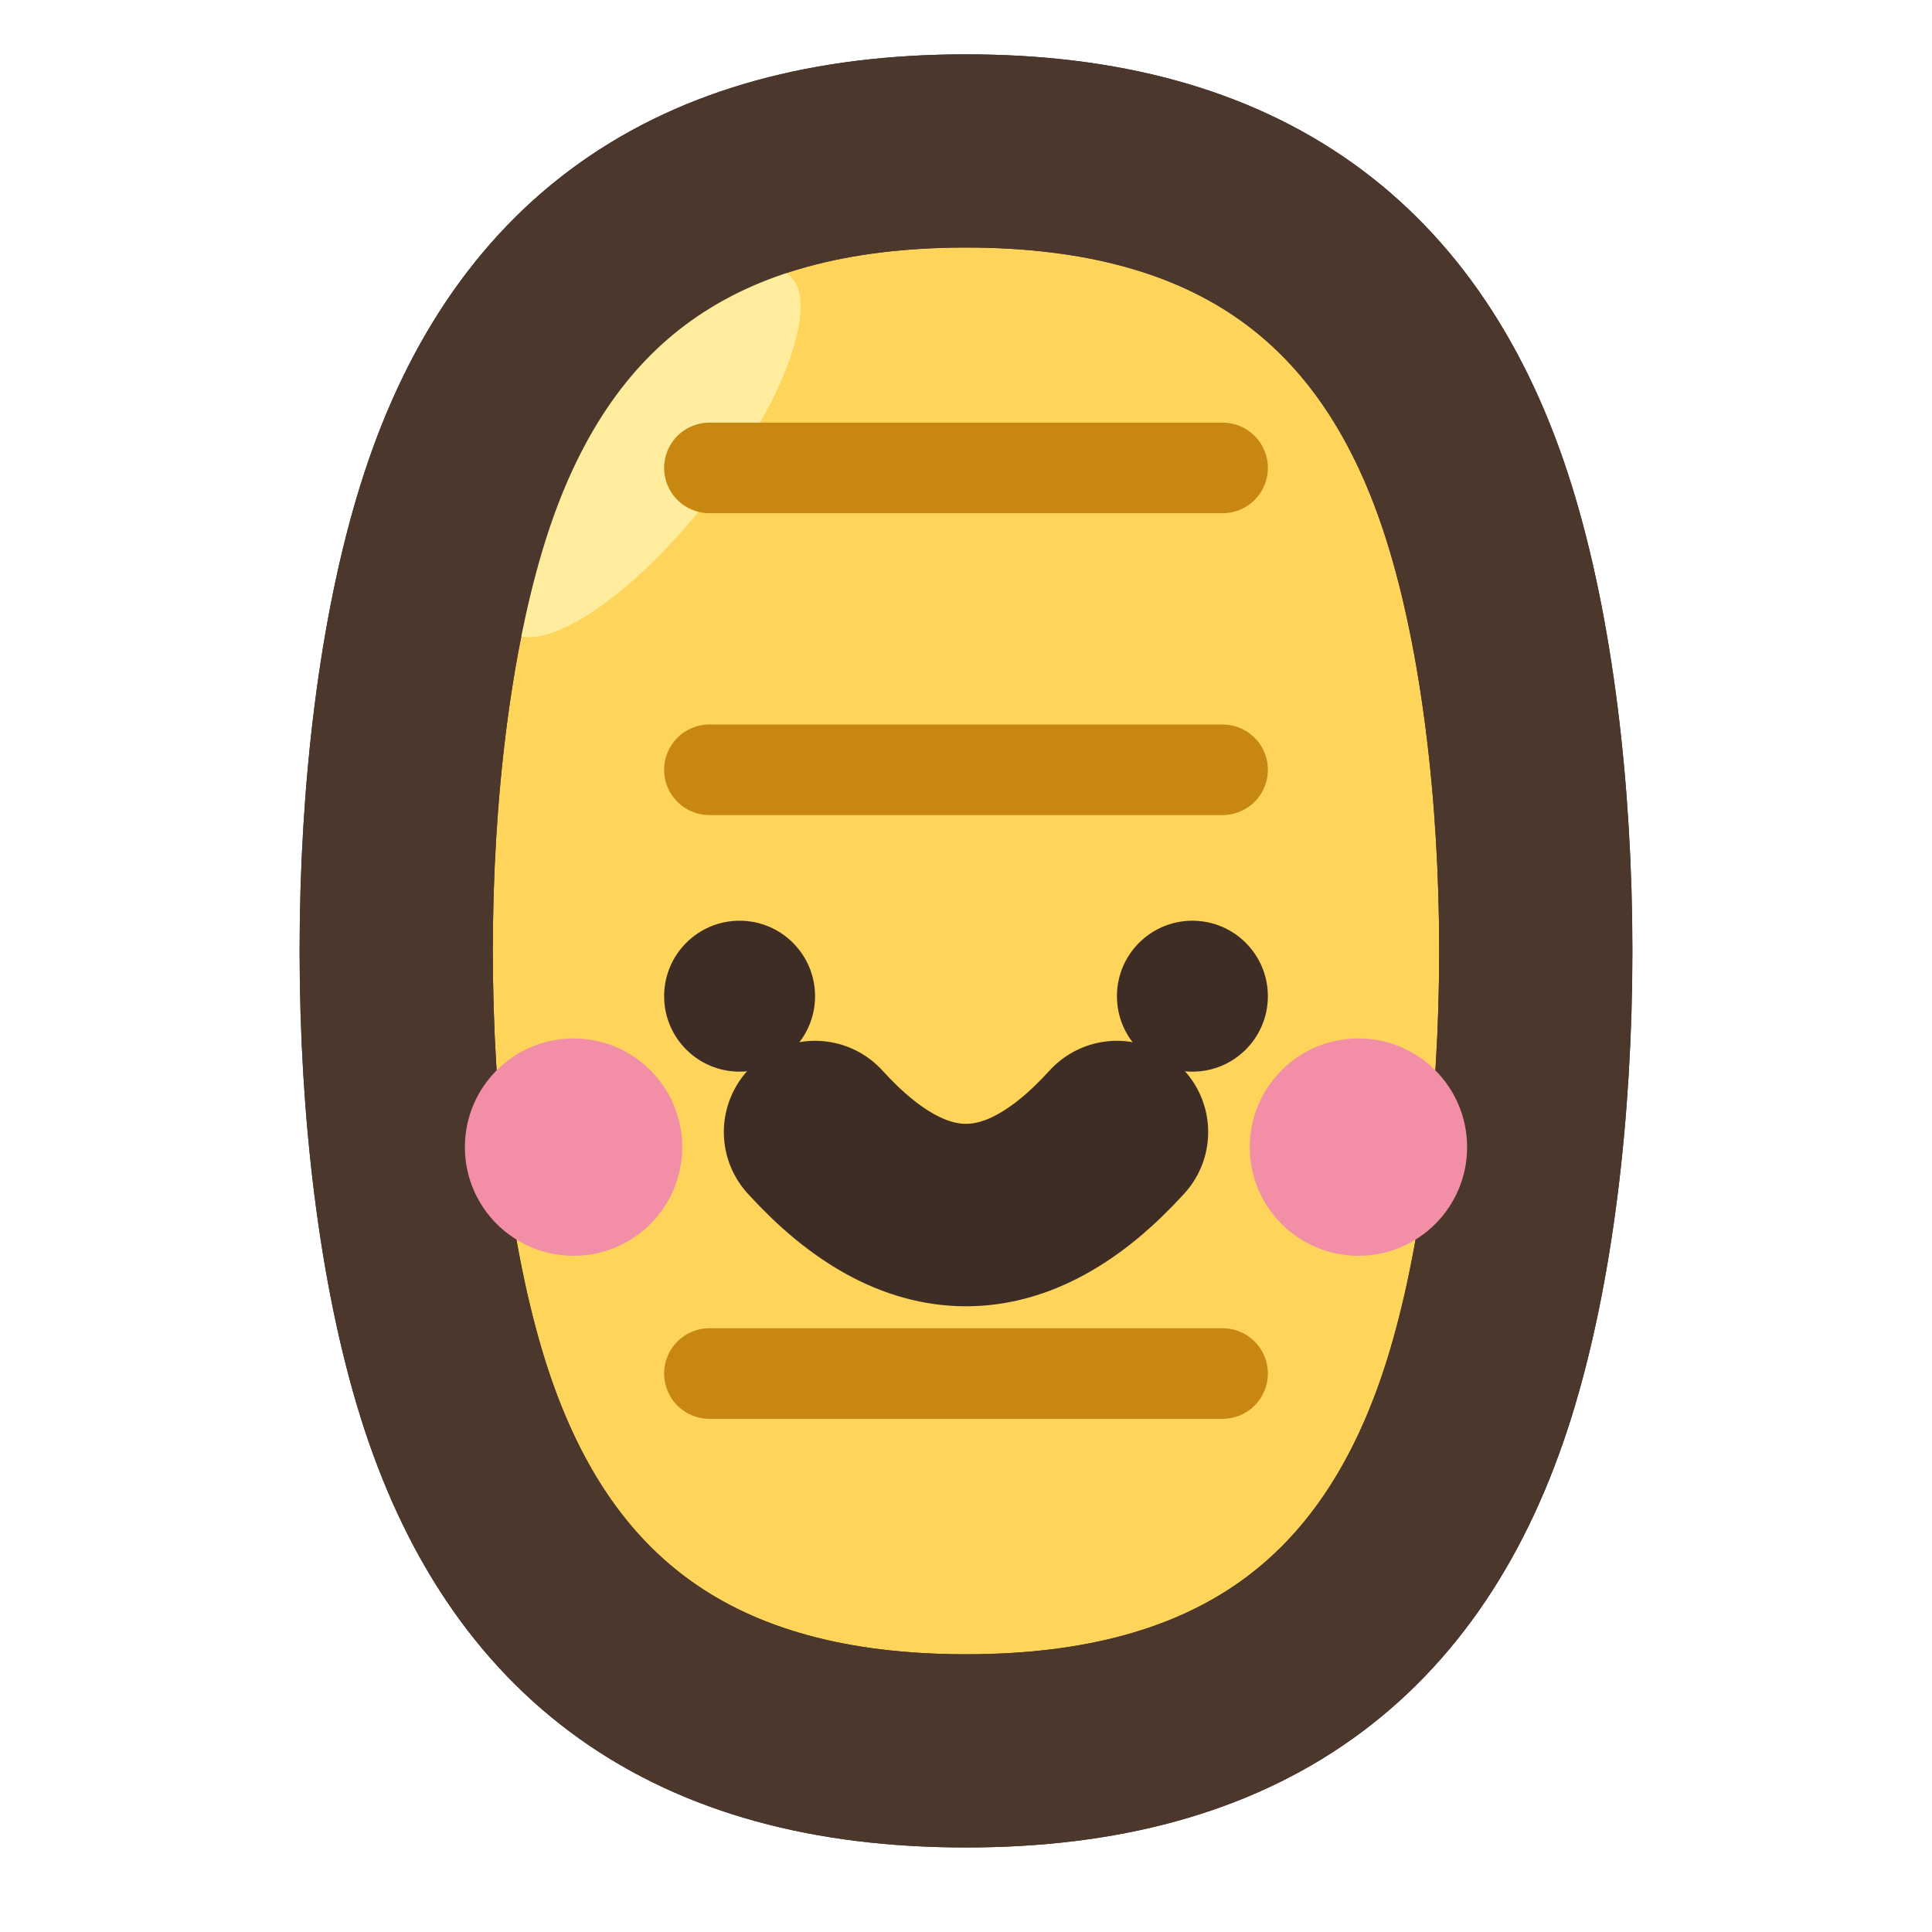
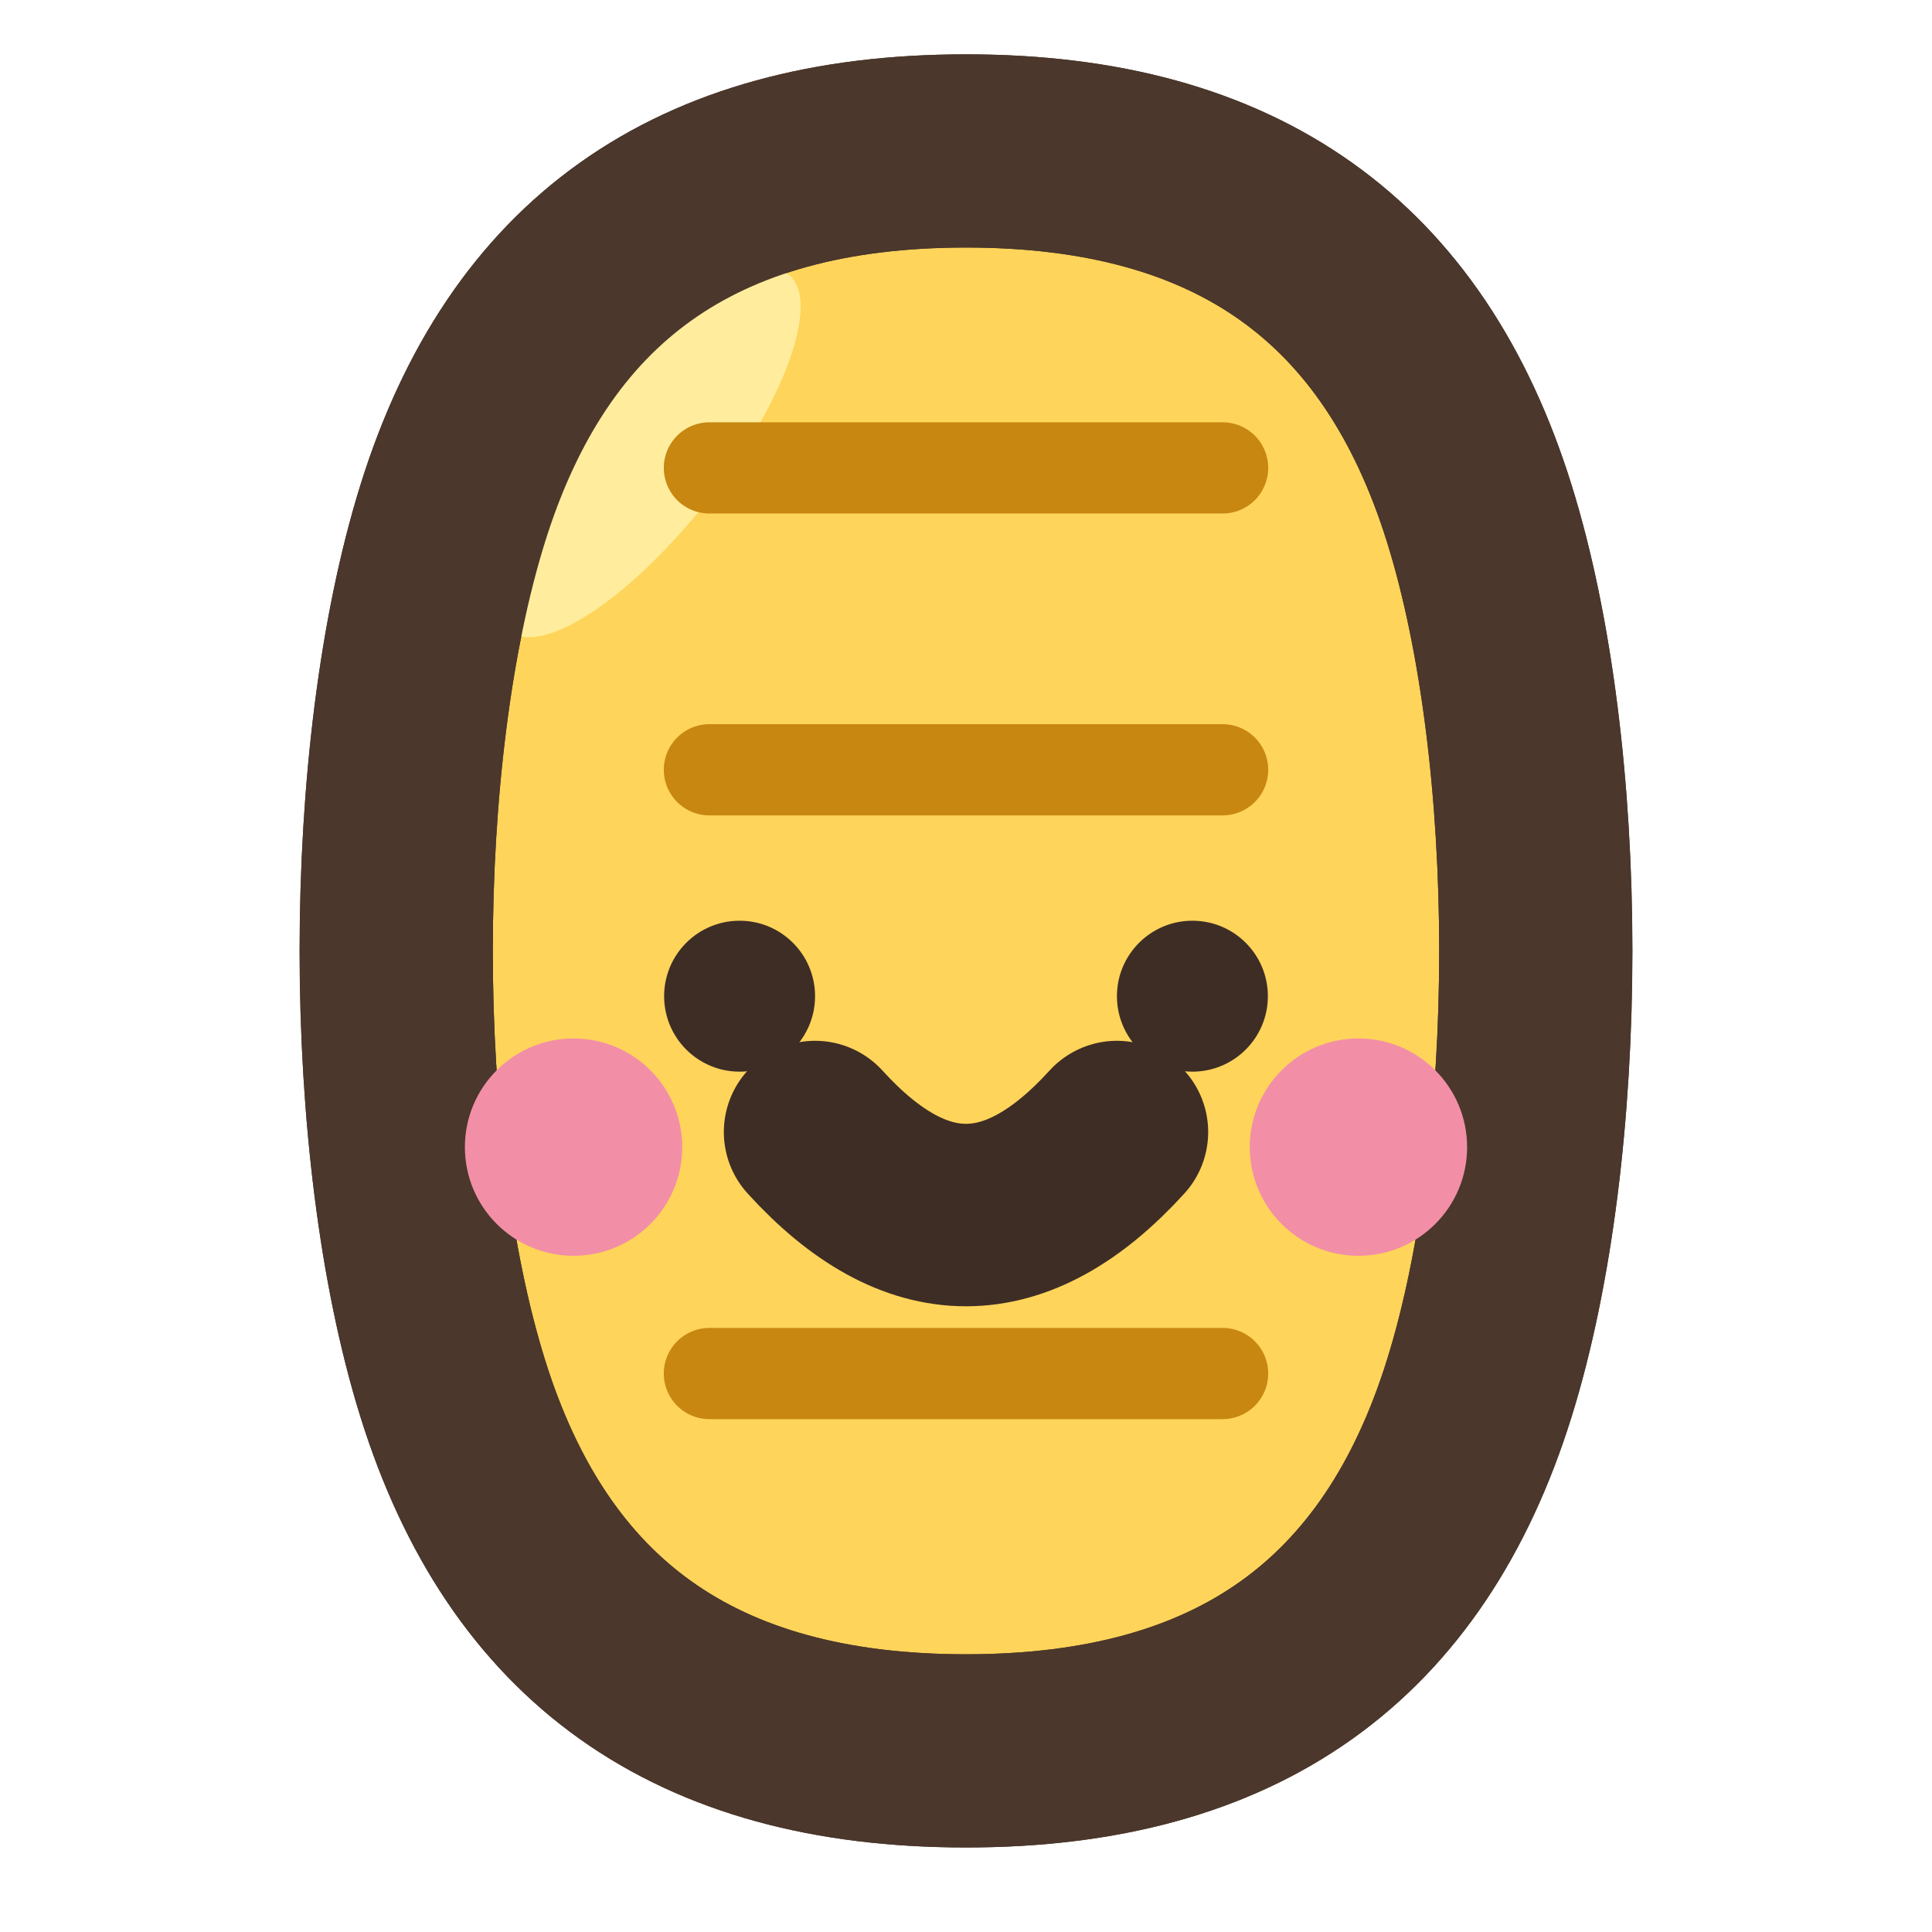
- <svg xmlns="http://www.w3.org/2000/svg" width="18" height="18" viewBox="0 0 128 128" role="img" aria-label="Kane">
+ <svg xmlns="http://www.w3.org/2000/svg" viewBox="0 0 128 128" role="img" aria-label="Kane" width="18" height="18">
  <defs>
    <clipPath id="kane-body">
      <path d="M64 10                C46 10 35 18 30 34                C25 50 25 76 30 92                C35 108 46 116 64 116                C82 116 93 108 98 92                C103 76 103 50 98 34                C93 18 82 10 64 10 Z" />
    </clipPath>
  </defs>
  <path d="M64 10            C46 10 35 18 30 34            C25 50 25 76 30 92            C35 108 46 116 64 116            C82 116 93 108 98 92            C103 76 103 50 98 34            C93 18 82 10 64 10 Z" fill="#FFD45B" stroke="#4B372B" stroke-width="12.8" stroke-linejoin="round" />
  <g clip-path="url(#kane-body)">
    <path d="M25 91              C35 106 47 111 64 111              C81 111 93 106 103 91              L103 122 L25 122 Z" fill="#F2AF17" />
    <path d="M28 101              C39 112 50 116 64 116              C78 116 89 112 100 101              L100 122 L28 122 Z" fill="#D9960F" opacity="0.55" />
    <ellipse cx="43" cy="30" rx="5" ry="15" transform="rotate(38 43 30)" fill="#FFF0A4" opacity="0.9" />
  </g>
  <path d="M64 10            C46 10 35 18 30 34            C25 50 25 76 30 92            C35 108 46 116 64 116            C82 116 93 108 98 92            C103 76 103 50 98 34            C93 18 82 10 64 10 Z" fill="none" stroke="#4B372B" stroke-width="12.8" stroke-linejoin="round" />
-   <path d="M47 31 H81" stroke="#C88710" stroke-width="6" stroke-linecap="round" />
-   <path d="M47 51 H81" stroke="#C88710" stroke-width="6" stroke-linecap="round" />
-   <path d="M47 91 H81" stroke="#C88710" stroke-width="6" stroke-linecap="round" />
+   <path d="M47 31 H81" stroke="#C88710" stroke-width="6.044" stroke-linecap="round" />
+   <path d="M47 51 H81" stroke="#C88710" stroke-width="6.044" stroke-linecap="round" />
+   <path d="M47 91 H81" stroke="#C88710" stroke-width="6.044" stroke-linecap="round" />
  <circle cx="49" cy="66" r="5.0" fill="#3E2D25" />
  <circle cx="79" cy="66" r="5.0" fill="#3E2D25" />
  <circle cx="38" cy="76" r="7.2" fill="#F28FA6" />
  <circle cx="90" cy="76" r="7.2" fill="#F28FA6" />
  <path d="M54 75 Q64 86 74 75" fill="none" stroke="#3E2D25" stroke-width="12.089" stroke-linecap="round" />
</svg>
